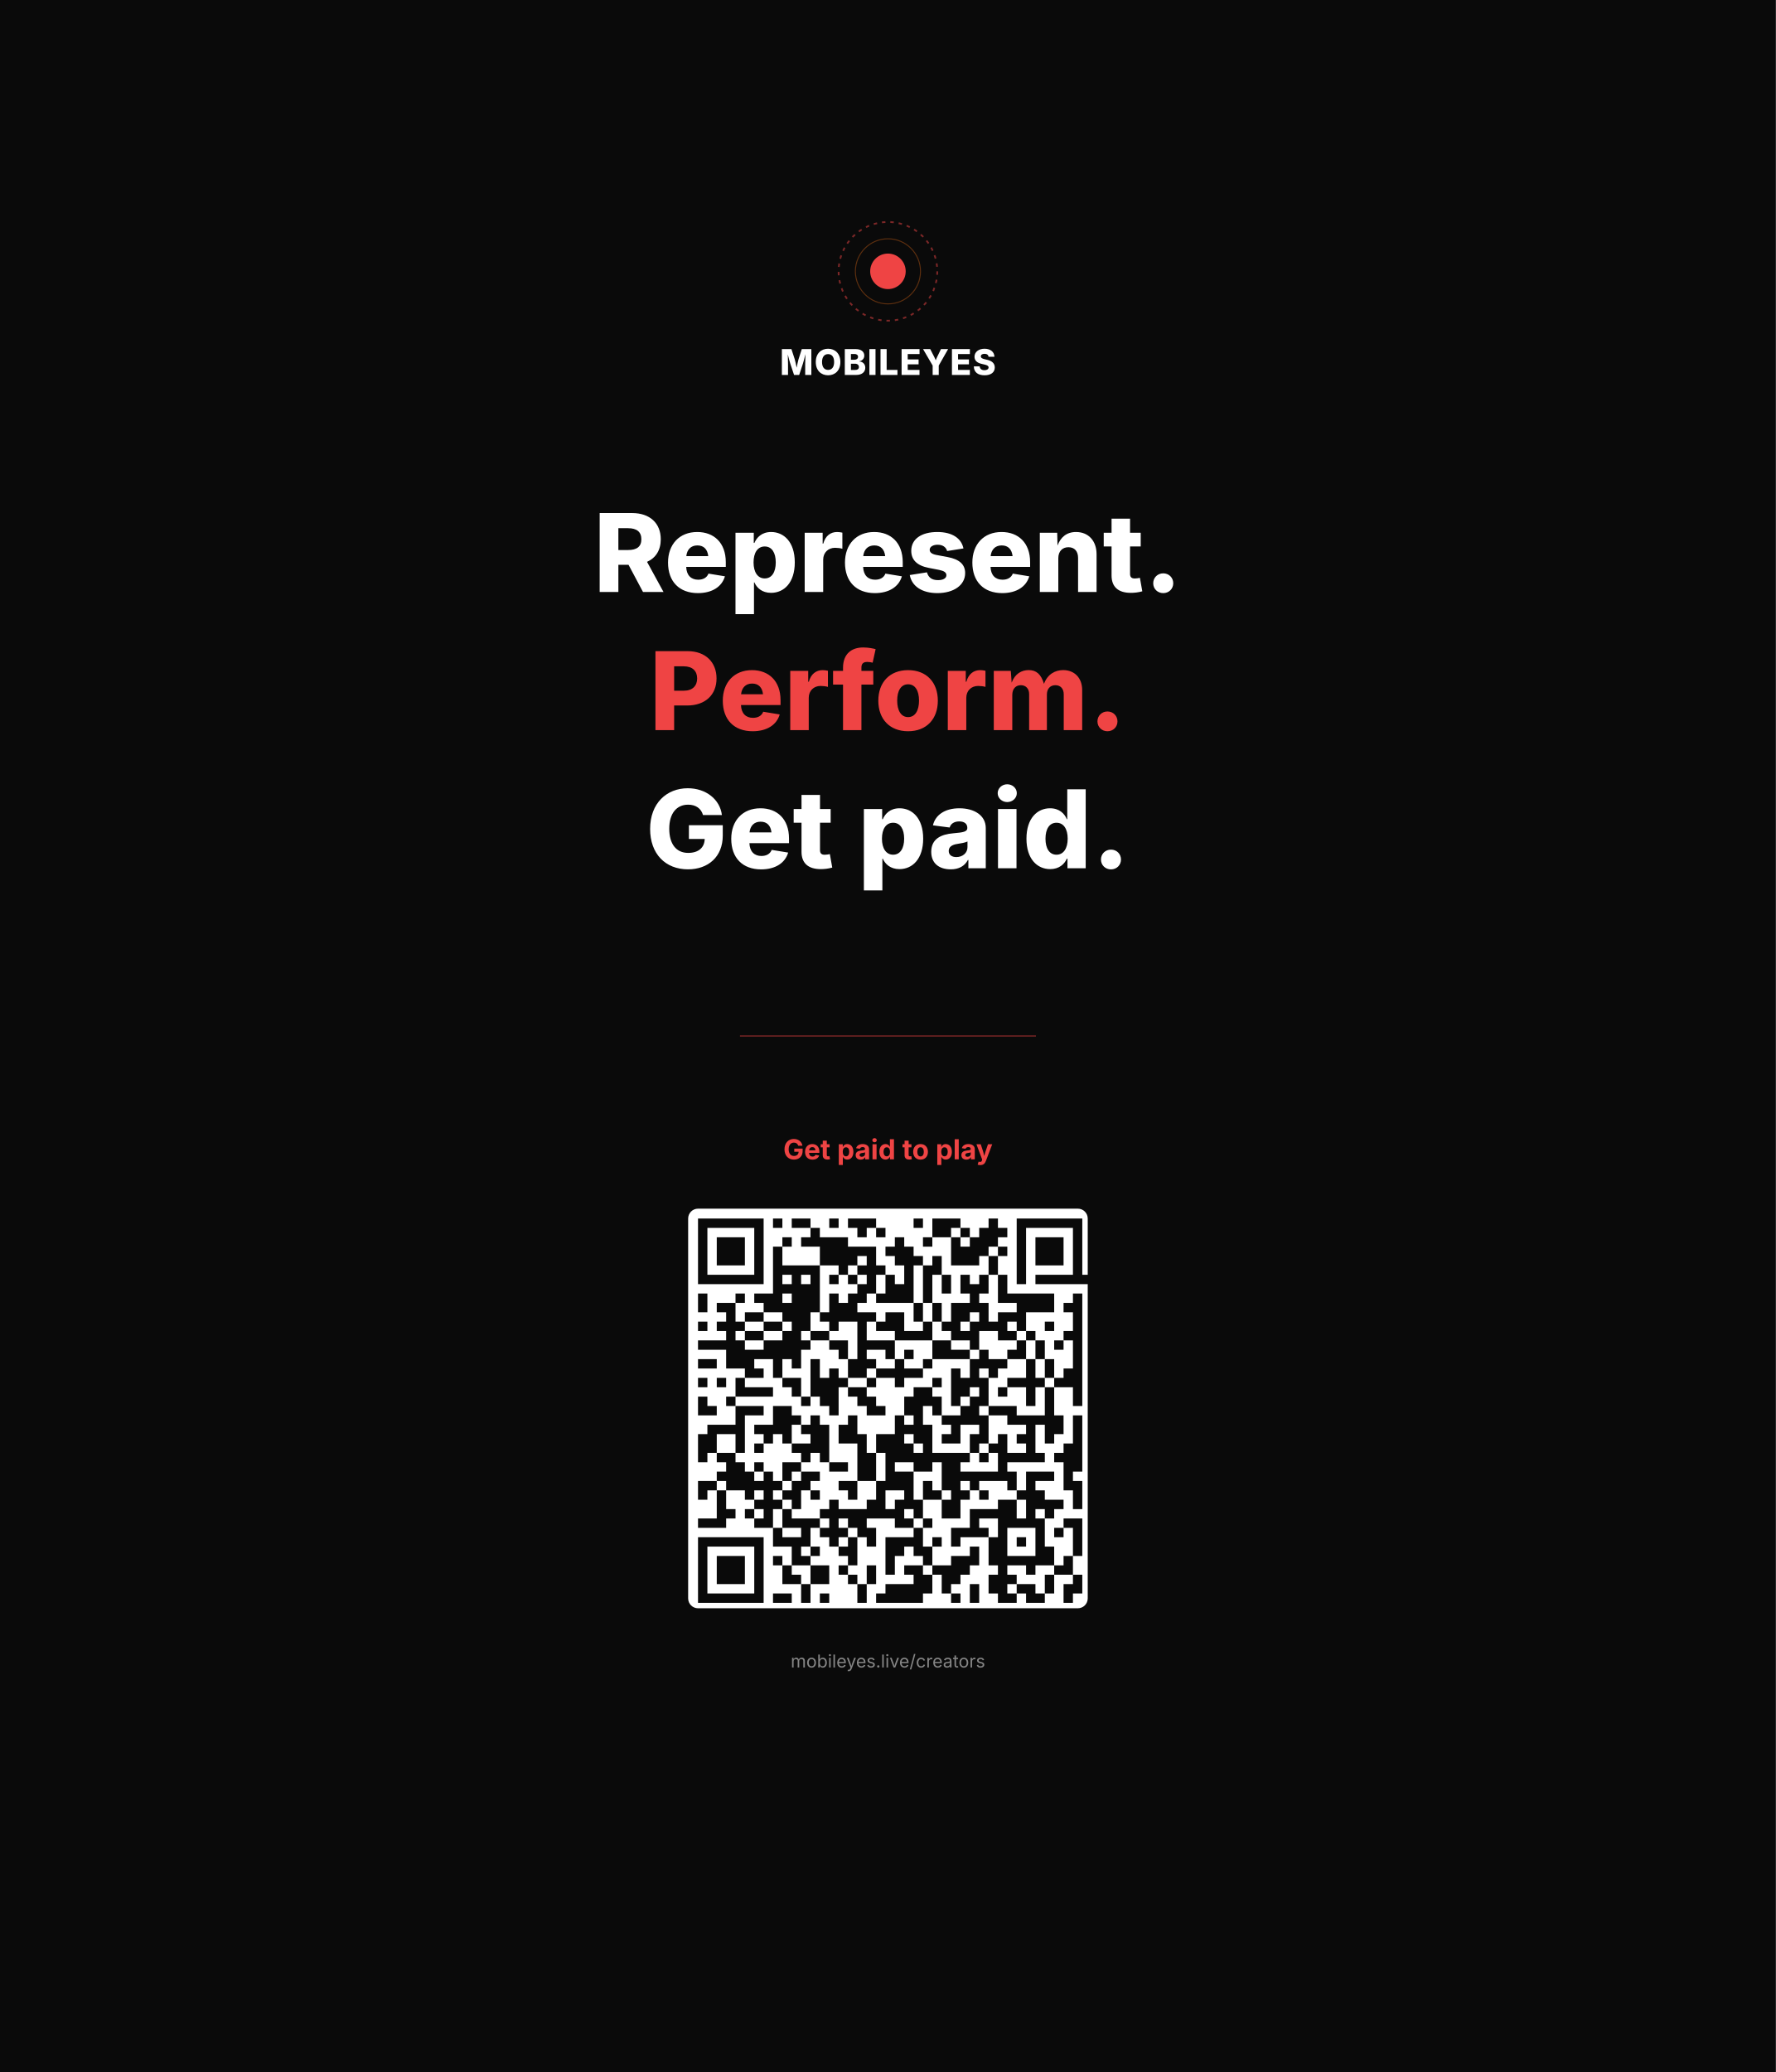
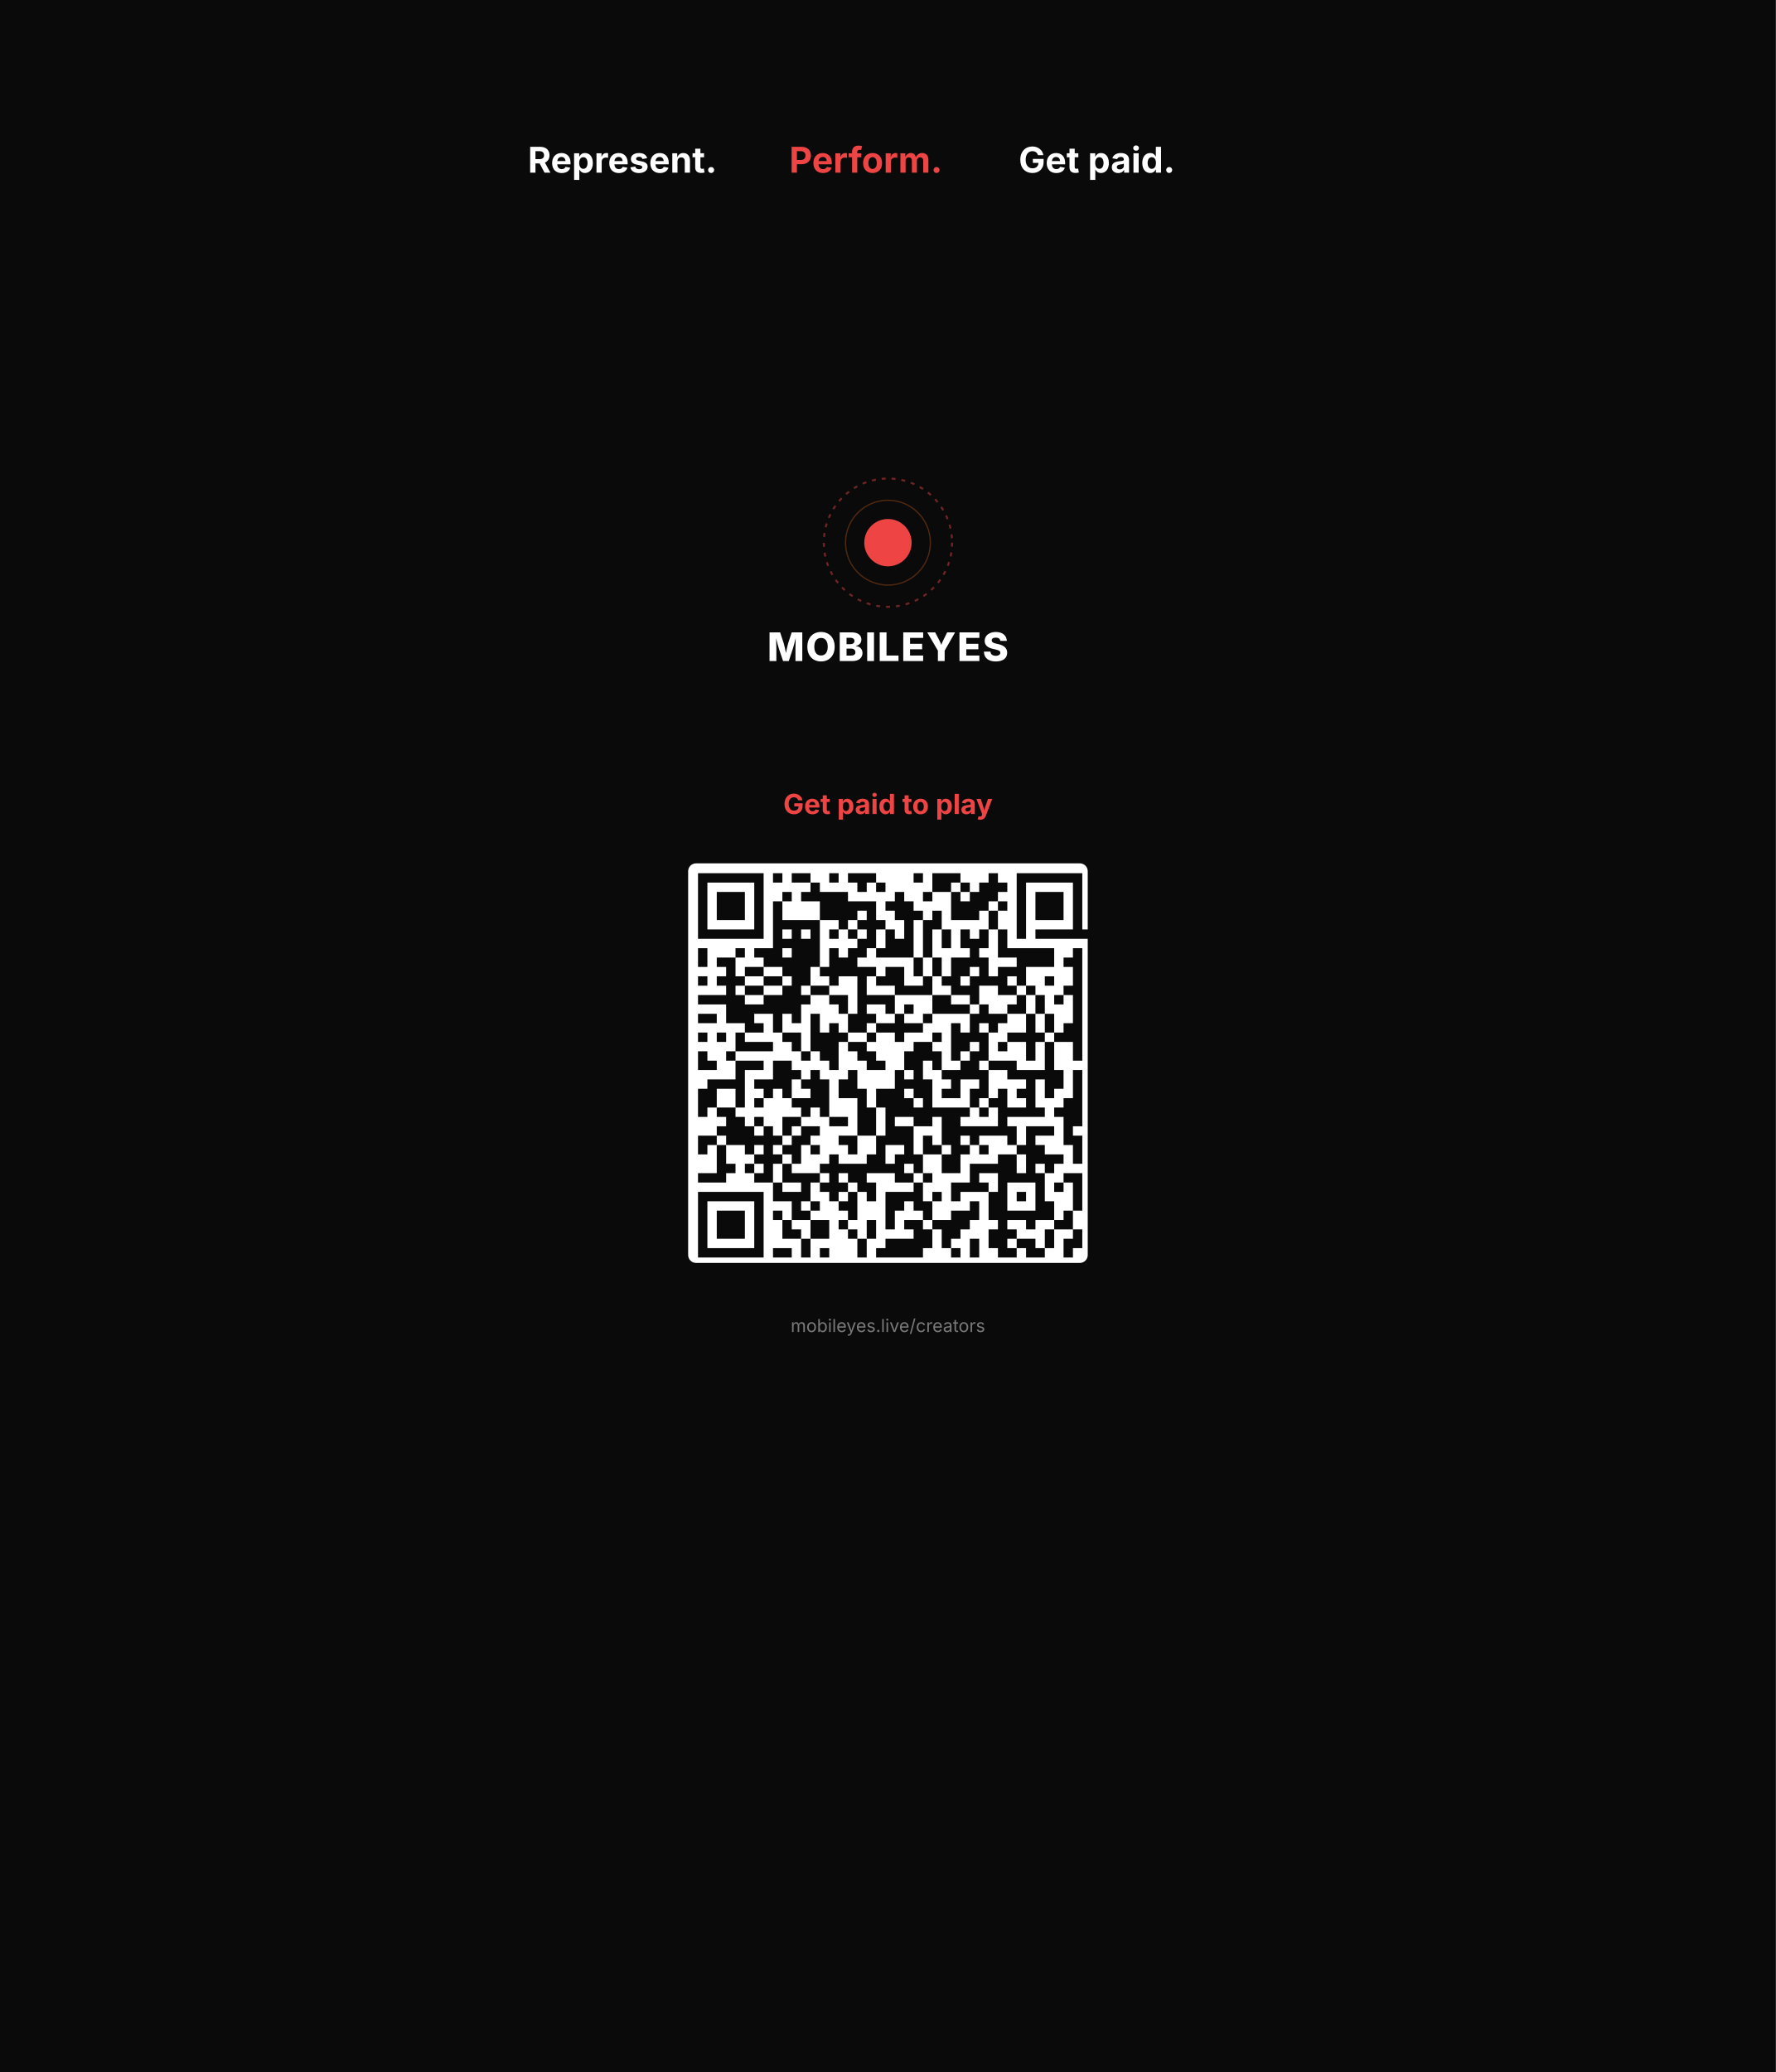
<svg xmlns="http://www.w3.org/2000/svg" width="3600" height="4200" viewBox="0 0 3600 4200">
  <rect width="3600" height="4200" fill="#0a0a0a" />
-   <circle cx="1800" cy="550" r="100" fill="none" stroke="#EF4444" stroke-width="3.5" stroke-dasharray="7 10" opacity="0.5" />
-   <circle cx="1800" cy="550" r="66" fill="none" stroke="#F97316" stroke-width="2" opacity="0.35" />
-   <circle cx="1800" cy="550" r="36" fill="#EF4444" />
-   <text x="1800" y="760" font-family="Inter, -apple-system, sans-serif" font-size="72" font-weight="800" fill="#FFFFFF" letter-spacing="2" text-anchor="middle">MOBILEYES</text>
-   <text x="1800" y="1200" font-family="Inter, -apple-system, sans-serif" font-size="220" font-weight="800" fill="#FFFFFF" text-anchor="middle">Represent.</text>
-   <text x="1800" y="1480" font-family="Inter, -apple-system, sans-serif" font-size="220" font-weight="800" fill="#EF4444" text-anchor="middle">Perform.</text>
-   <text x="1800" y="1760" font-family="Inter, -apple-system, sans-serif" font-size="220" font-weight="800" fill="#FFFFFF" text-anchor="middle">Get paid.</text>
-   <line x1="1500" y1="2100" x2="2100" y2="2100" stroke="#EF4444" stroke-width="3" opacity="0.4" />
-   <text x="1800" y="2350" font-family="Inter, -apple-system, sans-serif" font-size="56" font-weight="700" fill="#EF4444" text-anchor="middle">Get paid to play</text>
-   <rect x="1395" y="2450" width="810" height="810" fill="#FFFFFF" rx="20" />
-   <g transform="translate(1415, 2470) scale(19)">
+   <text x="1070" y="350" font-family="Inter, -apple-system, sans-serif" font-size="72" font-weight="700" fill="#FFFFFF">Represent.</text>
+   <text x="1600" y="350" font-family="Inter, -apple-system, sans-serif" font-size="72" font-weight="700" fill="#EF4444">Perform.</text>
+   <text x="2065" y="350" font-family="Inter, -apple-system, sans-serif" font-size="72" font-weight="700" fill="#FFFFFF">Get paid.</text>
+   <circle cx="1800" cy="1100" r="130" fill="none" stroke="#EF4444" stroke-width="4" stroke-dasharray="8 12" opacity="0.45" />
+   <circle cx="1800" cy="1100" r="86" fill="none" stroke="#F97316" stroke-width="2.5" opacity="0.3" />
+   <circle cx="1800" cy="1100" r="48" fill="#EF4444" />
+   <text x="1800" y="1340" font-family="Inter, -apple-system, sans-serif" font-size="80" font-weight="800" fill="#FFFFFF" letter-spacing="2.5" text-anchor="middle">MOBILEYES</text>
+   <text x="1800" y="1650" font-family="Inter, -apple-system, sans-serif" font-size="56" font-weight="700" fill="#EF4444" text-anchor="middle">Get paid to play</text>
+   <rect x="1395" y="1750" width="810" height="810" fill="#FFFFFF" rx="16" />
+   <g transform="translate(1415, 1770) scale(19)">
    <path stroke="#0a0a0a" stroke-width="1" d="M0 0.5h7m1 0h1m1 0h2m2 0h1m1 0h3m4 0h1m1 0h3m3 0h1m2 0h7M0 1.5h1m5 0h1m5 0h1m4 0h1m1 0h1m5 0h2m1 0h1m1 0h3m1 0h1m5 0h1M0 2.5h1m1 0h3m1 0h1m2 0h1m1 0h5m5 0h1m2 0h1m2 0h1m1 0h3m2 0h1m1 0h3m1 0h1M0 3.5h1m1 0h3m1 0h1m1 0h1m4 0h6m1 0h3m4 0h4m1 0h1m1 0h1m1 0h3m1 0h1M0 4.5h1m1 0h3m1 0h1m1 0h1m4 0h4m1 0h1m2 0h3m1 0h1m1 0h3m1 0h1m2 0h1m1 0h3m1 0h1M0 5.5h1m5 0h1m1 0h5m2 0h1m1 0h3m2 0h1m1 0h2m5 0h1m2 0h1m5 0h1M0 6.5h7m1 0h1m1 0h1m1 0h1m1 0h1m1 0h1m1 0h1m1 0h1m1 0h1m1 0h1m1 0h1m1 0h1m1 0h1m1 0h1m1 0h1m1 0h7M8 7.5h5m4 0h2m1 0h3m1 0h1m1 0h1m1 0h3m1 0h1M0 8.5h1m3 0h1m1 0h3m1 0h3m1 0h1m1 0h2m1 0h4m1 0h1m4 0h1m2 0h6m2 0h1M0 9.5h1m1 0h2m3 0h6m1 0h3m6 0h1m1 0h1m1 0h4m3 0h4m1 0h2M3 10.5h1m1 0h2m2 0h3m1 0h6m1 0h2m1 0h1m1 0h1m1 0h2m1 0h1m1 0h3m5 0h1M0 11.5h1m1 0h3m2 0h2m1 0h2m2 0h1m2 0h1m1 0h3m2 0h1m1 0h2m1 0h4m1 0h1m2 0h1m2 0h1M3 12.5h1m1 0h2m2 0h2m1 0h2m3 0h1m3 0h4m2 0h3m2 0h2m1 0h1m3 0h2M0 13.5h5m2 0h5m2 0h2m1 0h4m4 0h2m2 0h1m4 0h1m1 0h1m1 0h1m1 0h1M3 14.5h8m4 0h1m1 0h1m2 0h1m1 0h1m2 0h4m1 0h1m2 0h2m1 0h1m3 0h1M0 15.5h2m1 0h3m2 0h1m1 0h1m1 0h1m3 0h3m2 0h1m2 0h1m4 0h4m2 0h1m1 0h1m2 0h1M5 16.5h2m1 0h1m3 0h1m1 0h1m1 0h2m1 0h5m3 0h1m1 0h1m1 0h1m3 0h1m1 0h1m1 0h2M0 17.5h1m1 0h1m1 0h1m4 0h2m1 0h4m2 0h1m2 0h1m3 0h1m1 0h4m2 0h4m1 0h3M4 18.5h4m2 0h1m1 0h3m1 0h2m5 0h2m2 0h2m1 0h1m1 0h1m2 0h1m1 0h1m2 0h1M0 19.5h1m2 0h1m7 0h1m1 0h2m2 0h2m3 0h4m1 0h1m1 0h2m4 0h1m1 0h1m2 0h1M0 20.5h2m2 0h3m1 0h2m4 0h1m3 0h2m2 0h2m1 0h1m2 0h2m1 0h3m3 0h1M4 21.5h1m3 0h3m1 0h1m3 0h1m4 0h1m1 0h1m2 0h5m2 0h6m1 0h1M1 22.5h4m1 0h4m1 0h3m1 0h2m4 0h4m2 0h1m2 0h1m4 0h1m1 0h2m1 0h1M0 23.5h2m2 0h1m2 0h1m1 0h1m2 0h2m1 0h3m1 0h3m1 0h2m1 0h2m1 0h2m1 0h1m1 0h2m1 0h1m2 0h1M0 24.5h2m2 0h1m1 0h1m3 0h4m3 0h1m1 0h4m1 0h1m4 0h1m1 0h2m2 0h1m3 0h2M0 25.5h1m1 0h2m7 0h1m1 0h1m3 0h2m1 0h9m1 0h1m1 0h5m1 0h3M3 26.5h2m1 0h1m2 0h2m3 0h2m1 0h2m1 0h1m2 0h2m1 0h2m4 0h1m6 0h2M2 27.5h4m1 0h1m1 0h1m1 0h2m4 0h2m1 0h3m3 0h8m1 0h3m1 0h1M0 28.5h2m1 0h6m1 0h2m3 0h2m2 0h4m1 0h1m1 0h2m1 0h1m3 0h1m1 0h1m3 0h2M0 29.5h1m1 0h1m2 0h1m1 0h1m1 0h2m1 0h1m3 0h1m2 0h1m2 0h1m1 0h2m1 0h2m1 0h1m3 0h3m3 0h1M2 30.5h1m3 0h3m1 0h1m3 0h1m3 0h2m1 0h3m2 0h2m4 0h2m1 0h4m1 0h1M2 31.5h2m1 0h1m1 0h1m1 0h1m3 0h9m1 0h1m2 0h2m1 0h5m1 0h1m1 0h1M0 32.5h3m3 0h2m1 0h4m1 0h1m1 0h2m3 0h2m1 0h1m4 0h1m2 0h5m2 0h2M8 33.5h1m2 0h1m1 0h3m1 0h2m4 0h1m3 0h4m1 0h1m3 0h1m1 0h1m1 0h1M0 34.5h7m1 0h4m2 0h1m1 0h1m1 0h1m1 0h4m1 0h1m1 0h1m3 0h2m1 0h1m1 0h1m3 0h1M0 35.5h1m5 0h1m3 0h1m1 0h1m2 0h2m3 0h2m1 0h2m4 0h1m1 0h2m3 0h2m2 0h1M0 36.5h1m1 0h3m1 0h1m1 0h1m1 0h2m4 0h1m3 0h1m3 0h1m2 0h3m1 0h7m1 0h1M0 37.5h1m1 0h3m1 0h1m2 0h1m2 0h2m1 0h1m2 0h1m1 0h1m1 0h2m1 0h4m3 0h1m2 0h1m2 0h2M0 38.5h1m1 0h3m1 0h1m2 0h2m1 0h2m2 0h1m1 0h1m4 0h2m1 0h2m3 0h3m3 0h1m2 0h1M0 39.5h1m5 0h1m4 0h1m5 0h1m2 0h5m1 0h1m2 0h1m1 0h2m1 0h2m1 0h1m1 0h2M0 40.5h7m1 0h2m1 0h1m1 0h1m3 0h1m1 0h5m3 0h1m1 0h1m2 0h2m1 0h2m2 0h1" />
  </g>
-   <text x="1800" y="3380" font-family="Inter, -apple-system, sans-serif" font-size="36" font-weight="400" fill="rgba(255,255,255,0.5)" text-anchor="middle">mobileyes.live/creators</text>
+   <text x="1800" y="2700" font-family="Inter, -apple-system, sans-serif" font-size="36" font-weight="400" fill="rgba(255,255,255,0.45)" text-anchor="middle">mobileyes.live/creators</text>
</svg>
